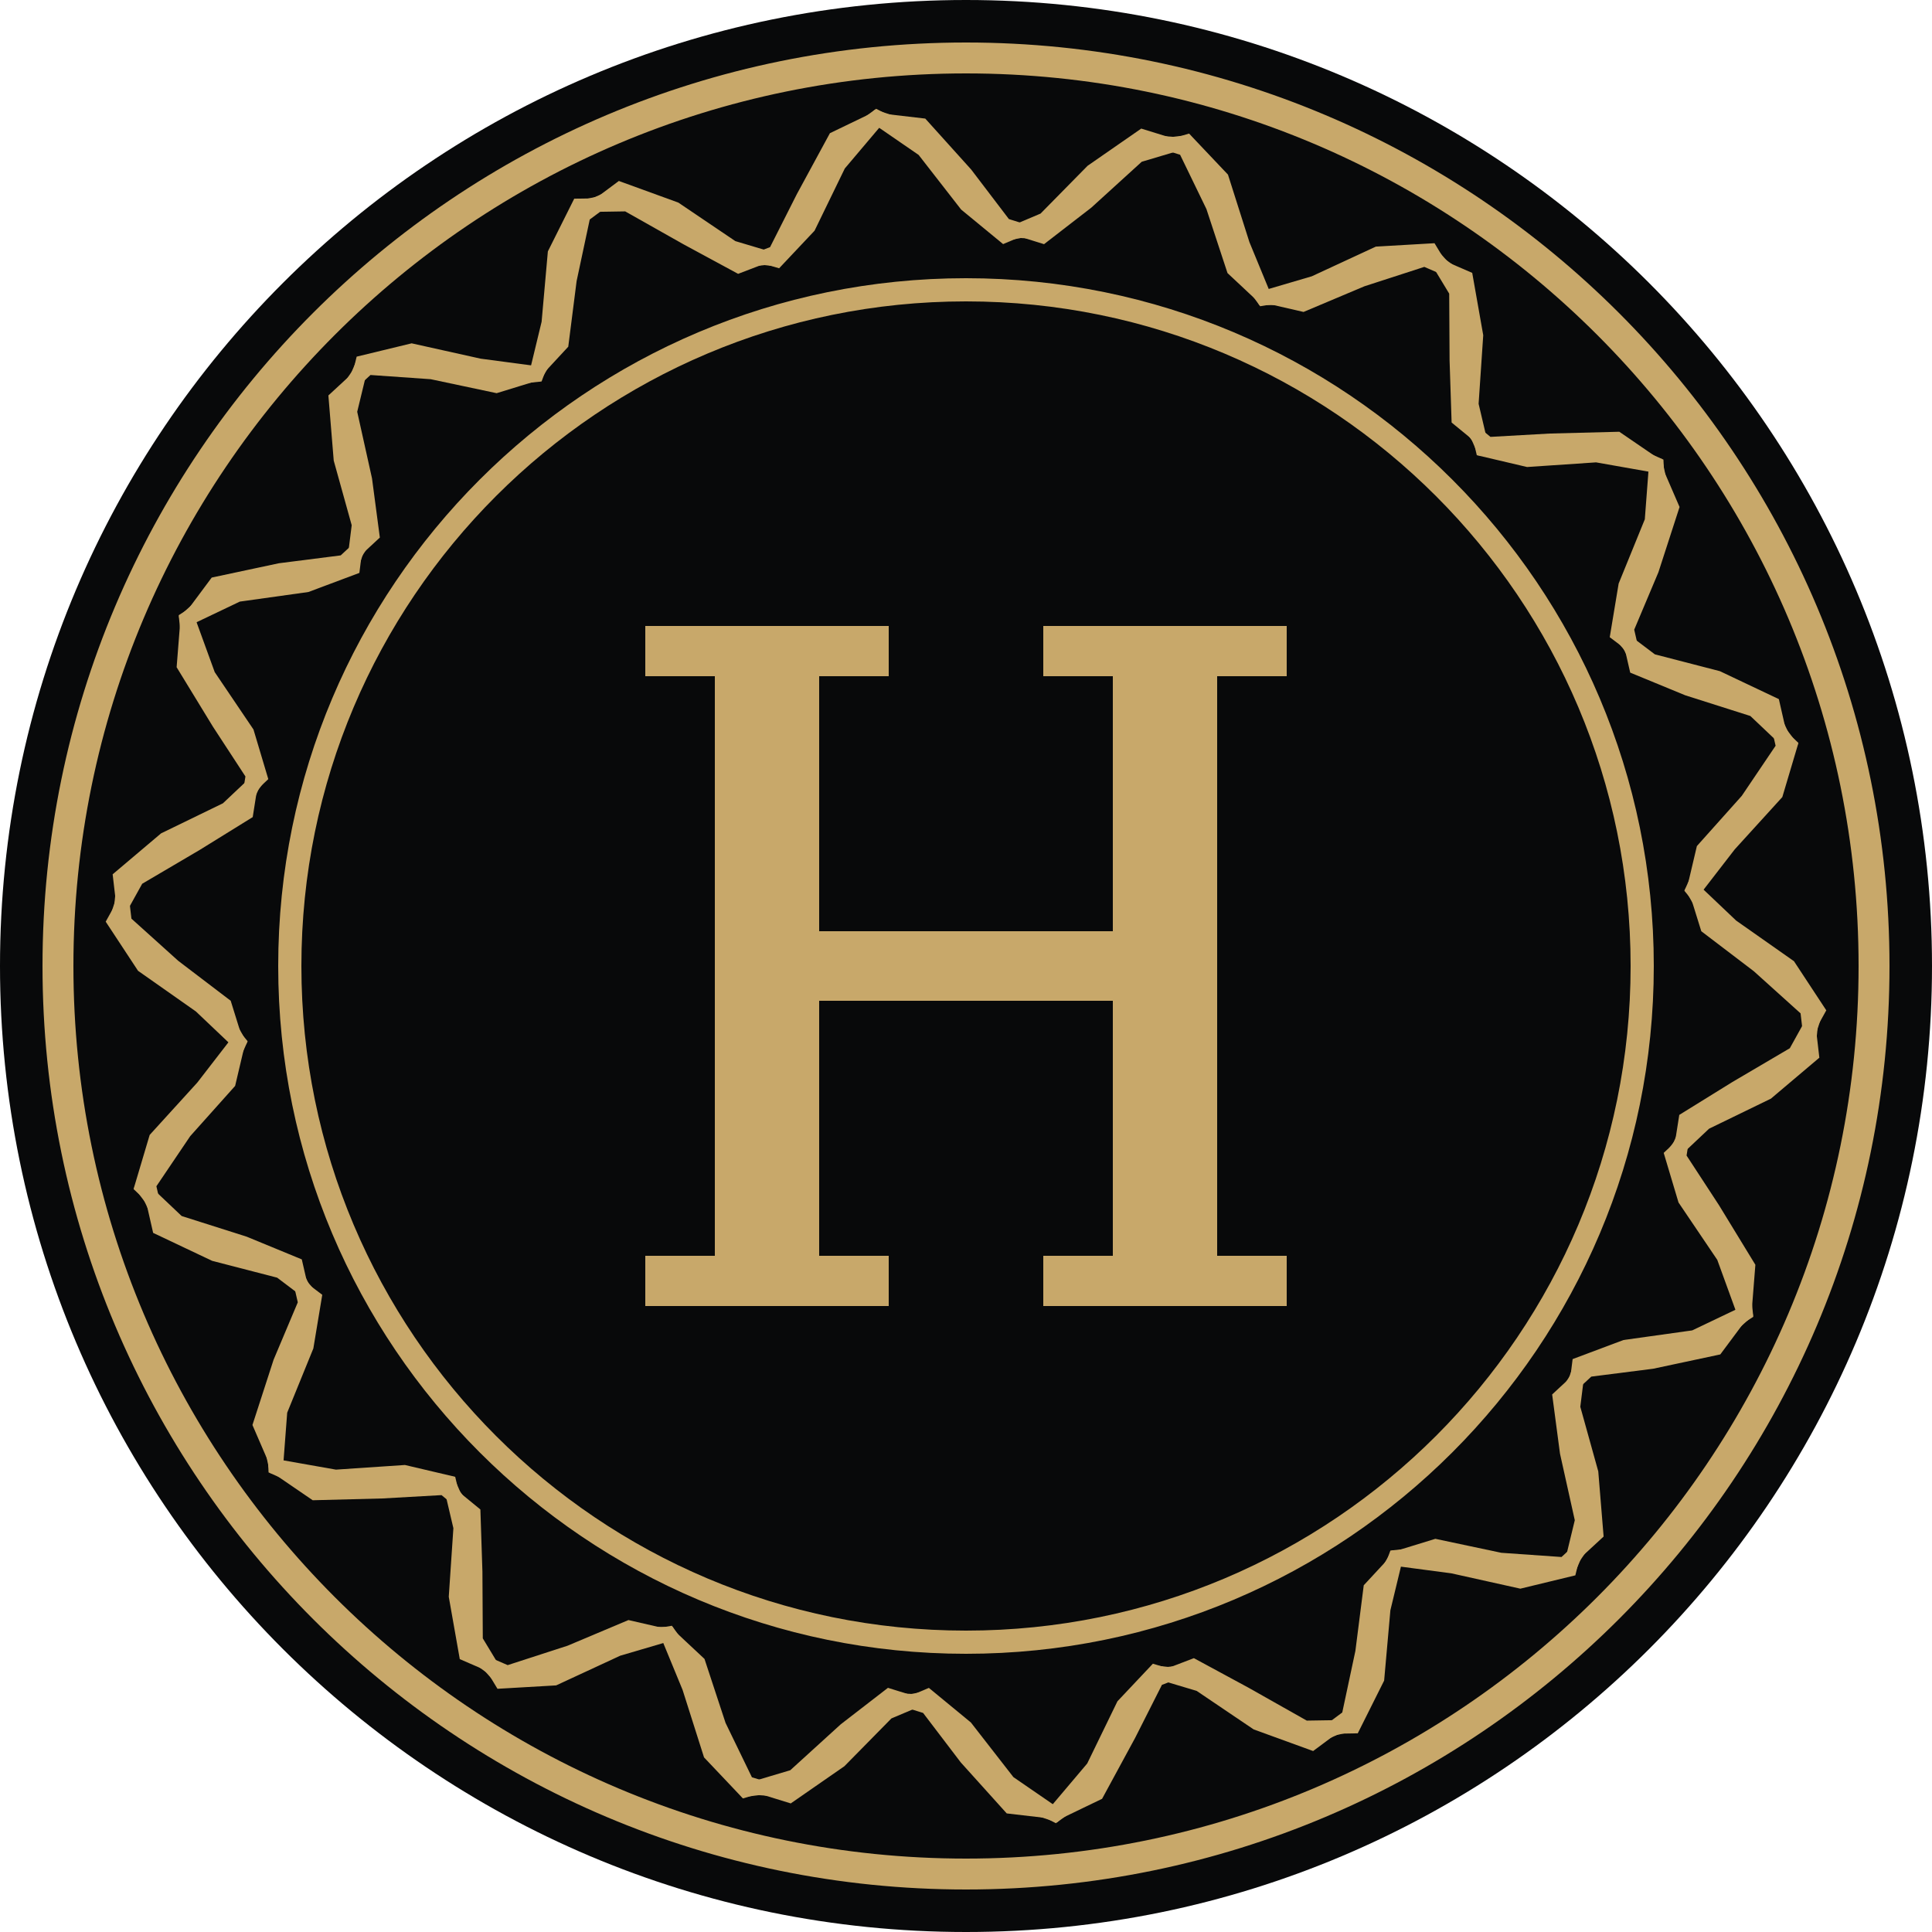
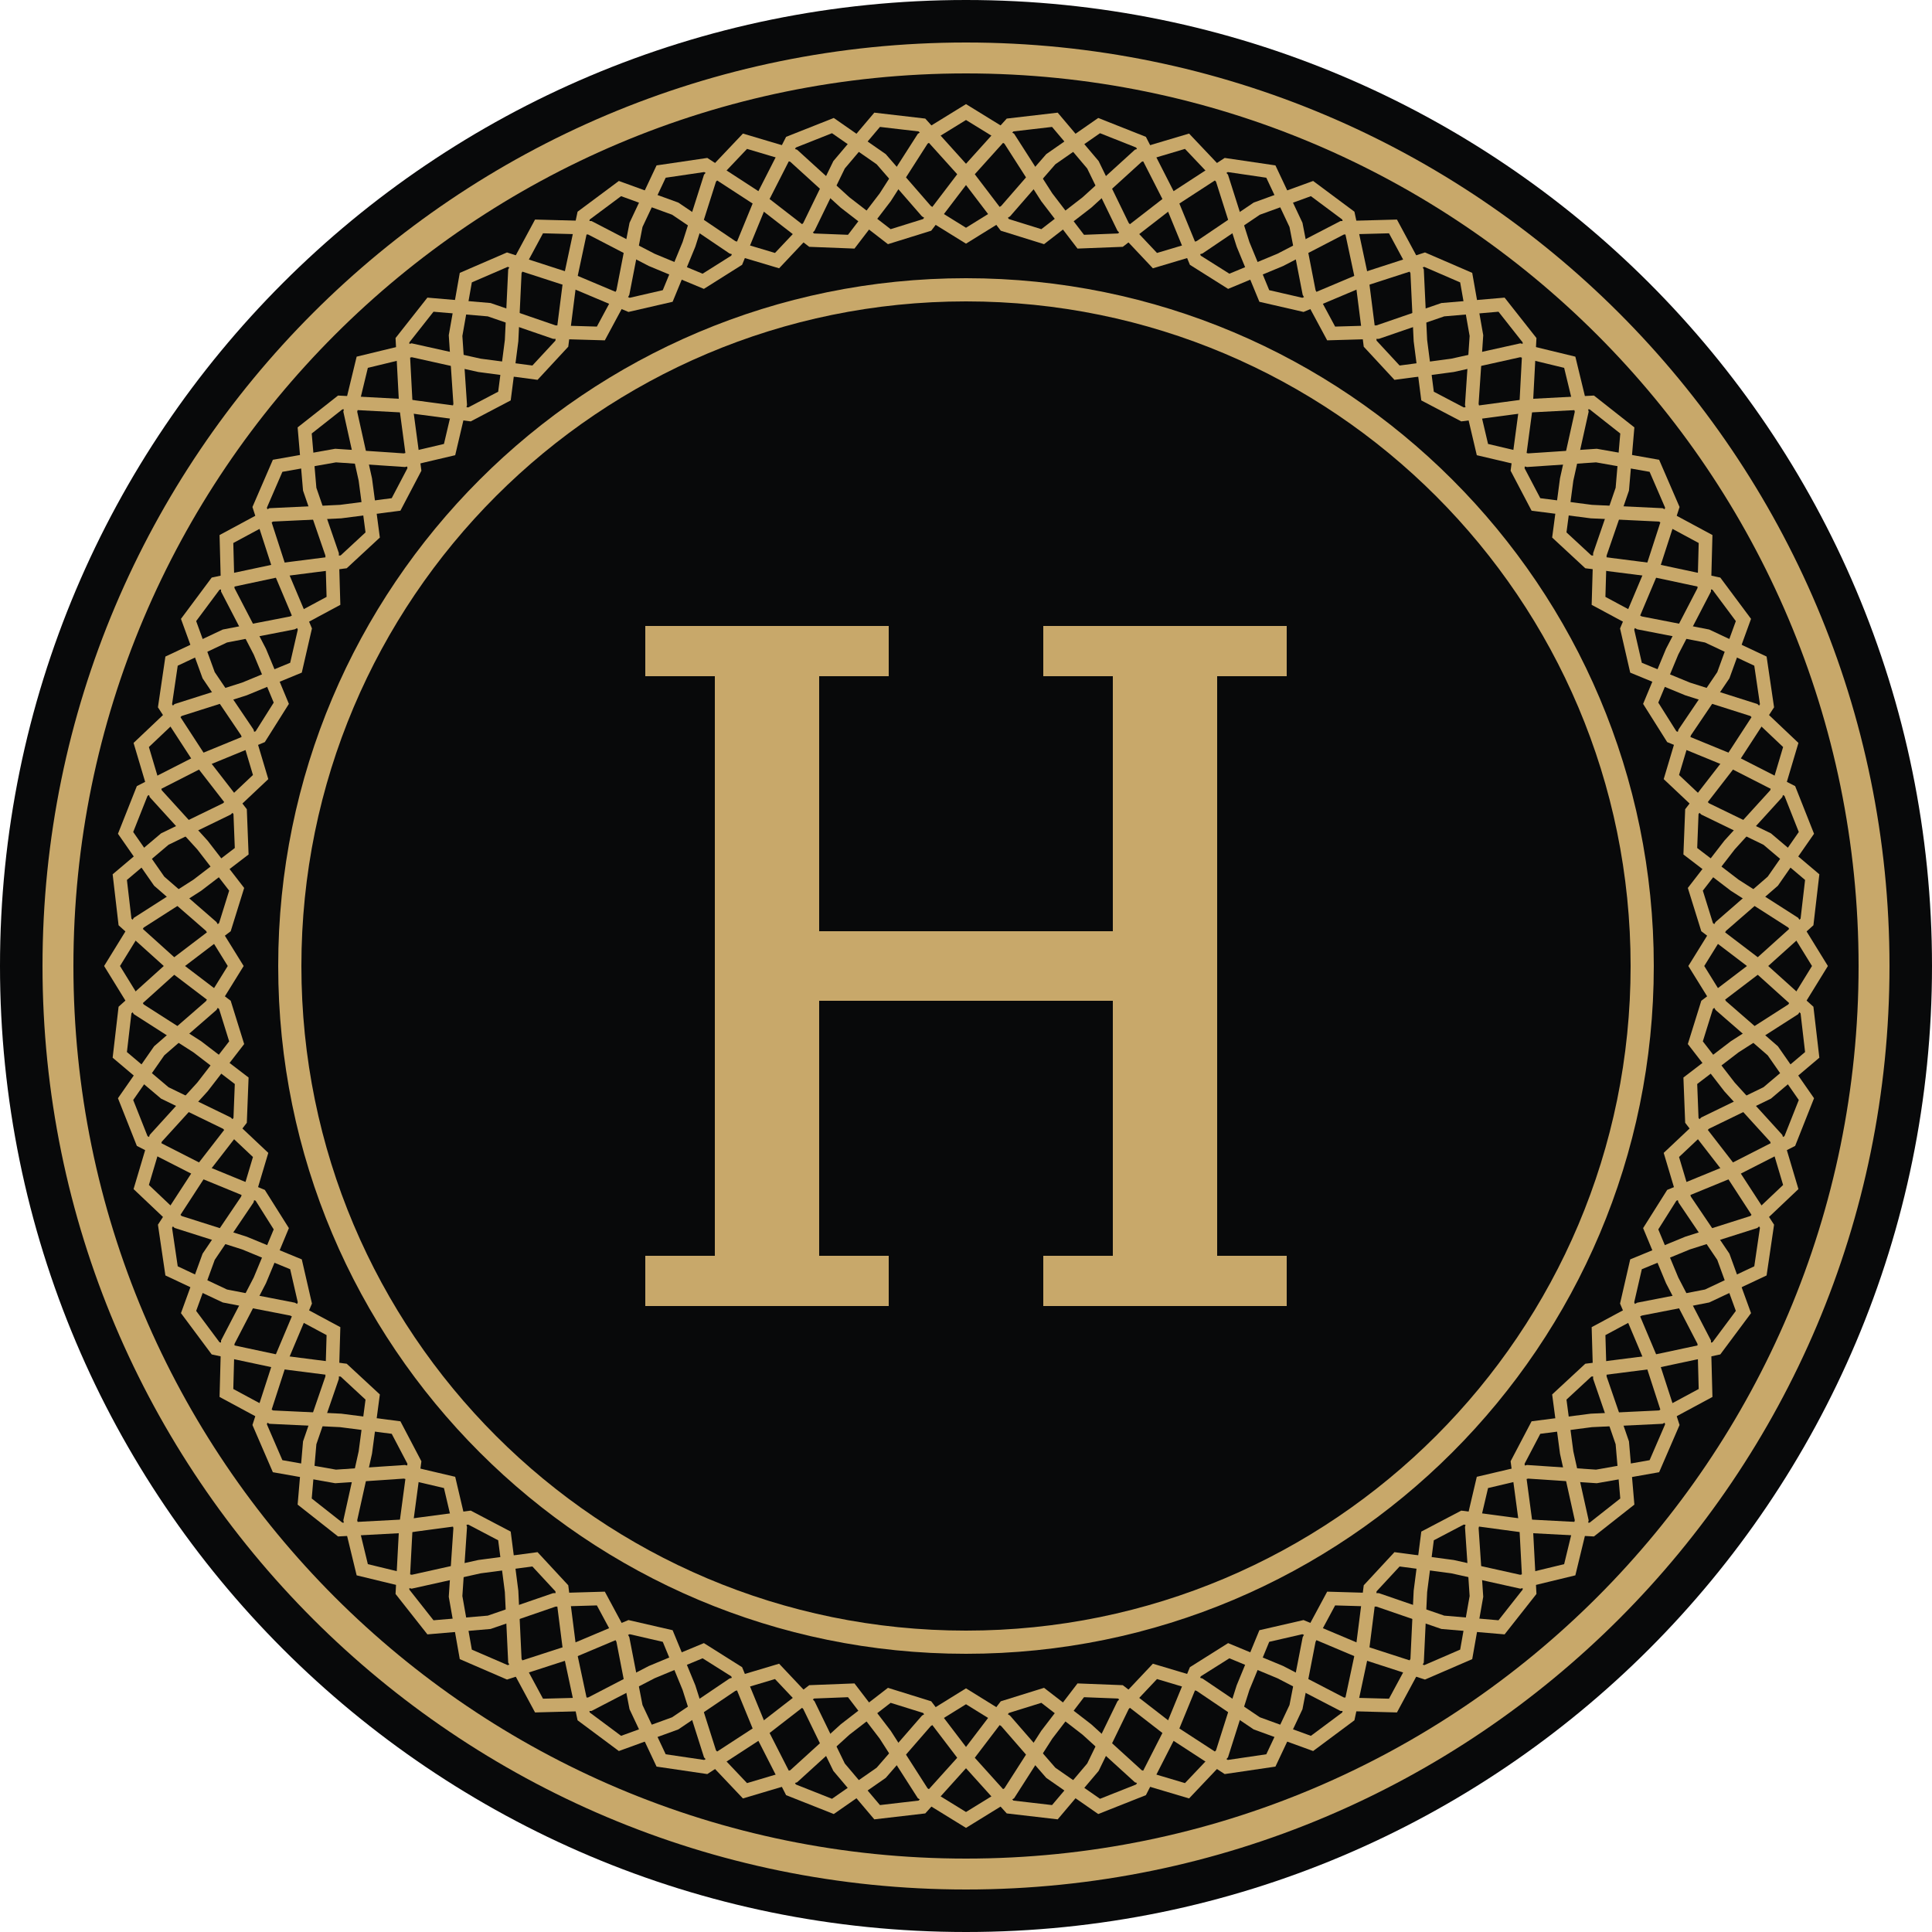
<svg xmlns="http://www.w3.org/2000/svg" viewBox="0 0 100 100">
  <circle cx="50" cy="50" r="50" fill="#08090A" />
  <circle cx="50" cy="50" r="47" fill="none" stroke="#C8A86A" stroke-width="1.6" />
  <path d="M91 50L93.53 52.28L93.8 54.6L91.47 56.57L88.26 58.13L86.51 59.78L87.2 62.09L89.2 65.05L90.24 67.91L88.84 69.79L85.51 70.5L82.21 70.92L80.71 72.31L81.09 75.18L81.87 78.69L81.25 81.25L78.69 81.87L75.18 81.09L72.31 80.71L70.92 82.21L70.5 85.51L69.79 88.84L67.91 90.24L65.05 89.2L62.09 87.2L59.78 86.51L58.13 88.26L56.57 91.47L54.6 93.8L52.28 93.53L50 91L47.99 88.36L46.03 87.75L43.74 89.52L41.08 91.94L38.56 92.69L36.75 90.78L35.66 87.35L34.56 84.68L32.56 84.22L29.5 85.51L26.26 86.56L24.11 85.63L23.58 82.63L23.82 79.07L23.27 76.73L20.93 76.18L17.37 76.42L14.37 75.89L13.44 73.74L14.49 70.5L15.78 67.44L15.32 65.44L12.65 64.34L9.22 63.25L7.31 61.44L8.06 58.92L10.48 56.26L12.25 53.97L11.64 52.01L9 50L6.47 47.72L6.2 45.4L8.53 43.43L11.74 41.87L13.49 40.22L12.8 37.91L10.8 34.95L9.76 32.09L11.16 30.21L14.49 29.5L17.79 29.08L19.29 27.69L18.91 24.82L18.13 21.31L18.75 18.75L21.31 18.13L24.82 18.91L27.69 19.29L29.08 17.79L29.5 14.49L30.21 11.16L32.09 9.76L34.95 10.8L37.91 12.8L40.22 13.49L41.87 11.74L43.43 8.53L45.4 6.2L47.72 6.47L50 9L52.01 11.64L53.97 12.25L56.26 10.48L58.92 8.06L61.44 7.31L63.25 9.22L64.34 12.65L65.44 15.32L67.44 15.78L70.5 14.49L73.74 13.44L75.89 14.37L76.42 17.37L76.18 20.93L76.73 23.27L79.07 23.82L82.63 23.58L85.63 24.11L86.56 26.26L85.51 29.5L84.22 32.56L84.68 34.56L87.35 35.66L90.78 36.75L92.69 38.56L91.94 41.08L89.52 43.74L87.75 46.03L88.36 47.99L91 50Z" fill="none" stroke="#C8A86A" stroke-width="0.7" />
-   <path d="M91.56 50L93.82 52.3L93.59 54.58L90.94 56.48L87.85 58.05L86.56 59.8L87.66 62.24L89.68 65.23L90.35 67.97L88.51 69.62L85.03 70.22L81.97 70.76L80.88 72.44L81.52 75.52L82.18 78.97L81.22 81.22L78.37 81.51L74.86 80.7L72.24 80.61L71.12 82.52L70.78 85.99L69.92 89.09L67.83 90.04L64.85 88.69L61.96 86.8L59.8 86.56L58.23 88.73L56.65 91.98L54.62 93.93L52.26 93.16L50 90.44L48 88.07L46.01 87.97L43.66 90.06L41 92.36L38.57 92.65L36.9 90.33L35.85 86.87L34.61 84.56L32.4 84.55L29.22 85.99L26.1 86.8L24.24 85.46L23.92 82.21L24.11 78.76L23.24 76.76L20.57 76.5L16.97 76.75L14.27 75.96L13.75 73.54L14.97 70.22L16.03 67.31L15.13 65.53L12.14 64.53L8.82 63.38L7.35 61.43L8.52 58.82L10.99 56.18L12.38 53.95L11.28 52.03L8.44 50L6.18 47.7L6.41 45.42L9.06 43.52L12.15 41.95L13.44 40.2L12.34 37.76L10.32 34.77L9.65 32.03L11.49 30.38L14.97 29.78L18.03 29.24L19.12 27.56L18.48 24.48L17.82 21.03L18.78 18.78L21.63 18.49L25.14 19.3L27.76 19.39L28.88 17.48L29.22 14.01L30.08 10.91L32.17 9.96L35.15 11.31L38.04 13.2L40.2 13.44L41.77 11.27L43.35 8.02L45.38 6.07L47.74 6.84L50 9.56L52 11.93L53.99 12.03L56.34 9.94L59 7.64L61.43 7.35L63.1 9.67L64.15 13.13L65.39 15.44L67.6 15.45L70.78 14.01L73.9 13.2L75.76 14.54L76.08 17.79L75.89 21.24L76.76 23.24L79.43 23.5L83.03 23.25L85.73 24.04L86.25 26.46L85.03 29.78L83.97 32.69L84.87 34.47L87.86 35.47L91.18 36.62L92.65 38.57L91.48 41.18L89.01 43.82L87.62 46.05L88.72 47.97L91.56 50Z" fill="none" stroke="#C8A86A" stroke-width="0.7" />
-   <path d="M92.09 50L94.02 52.31L93.28 54.55L90.38 56.4L87.51 57.97L86.7 59.83L88.15 62.4L90.12 65.4L90.38 67.98L88.13 69.43L84.56 69.95L81.81 70.65L81.13 72.62L81.95 75.87L82.44 79.21L81.12 81.12L78.02 81.12L74.56 80.33L72.22 80.58L71.36 82.88L71.05 86.45L70.01 89.27L67.7 89.76L64.65 88.17L61.85 86.47L59.83 86.7L58.34 89.24L56.72 92.44L54.62 93.96L52.24 92.73L50 89.91L48.02 87.87L45.98 88.27L43.57 90.61L40.92 92.7L38.61 92.51L37.06 89.83L36.01 86.44L34.62 84.53L32.2 84.94L28.95 86.45L25.99 86.97L24.42 85.21L24.27 81.78L24.34 78.5L23.13 76.87L20.19 76.84L16.61 77.04L14.24 75.98L14.11 73.3L15.44 69.95L16.21 67.22L14.85 65.65L11.62 64.73L8.48 63.49L7.49 61.39L9.03 58.71L11.45 56.11L12.41 53.95L10.84 52.05L7.91 50L5.98 47.69L6.72 45.45L9.62 43.6L12.49 42.03L13.3 40.17L11.85 37.6L9.88 34.6L9.62 32.02L11.87 30.57L15.44 30.05L18.19 29.35L18.87 27.38L18.05 24.13L17.56 20.79L18.88 18.88L21.98 18.88L25.44 19.67L27.78 19.42L28.64 17.12L28.95 13.55L29.99 10.73L32.3 10.24L35.35 11.83L38.15 13.53L40.17 13.3L41.66 10.76L43.28 7.56L45.38 6.04L47.76 7.27L50 10.09L51.98 12.13L54.02 11.73L56.43 9.39L59.08 7.3L61.39 7.49L62.94 10.17L63.99 13.56L65.38 15.47L67.8 15.06L71.05 13.55L74.01 13.03L75.58 14.79L75.73 18.22L75.66 21.5L76.87 23.13L79.81 23.16L83.39 22.96L85.76 24.02L85.89 26.7L84.56 30.05L83.79 32.78L85.15 34.35L88.38 35.27L91.52 36.51L92.51 38.61L90.97 41.29L88.55 43.89L87.59 46.05L89.16 47.95L92.09 50Z" fill="none" stroke="#C8A86A" stroke-width="0.7" />
-   <path d="M92.6 50L94.12 52.31L92.9 54.51L89.84 56.31L87.24 57.92L86.93 59.89L88.68 62.57L90.5 65.55L90.31 67.95L87.69 69.2L84.12 69.7L81.72 70.6L81.44 72.84L82.38 76.22L82.64 79.39L80.95 80.95L77.66 80.72L74.31 80.01L72.26 80.64L71.62 83.29L71.3 86.89L70.06 89.37L67.55 89.41L64.45 87.66L61.77 86.21L59.89 86.93L58.45 89.78L56.79 92.84L54.61 93.89L52.21 92.24L50 89.4L48.02 87.77L45.94 88.65L43.48 91.15L40.87 92.96L38.67 92.28L37.23 89.31L36.16 86.06L34.6 84.6L31.98 85.37L28.7 86.89L25.94 87.05L24.64 84.9L24.62 81.35L24.52 78.3L22.97 77.03L19.78 77.21L16.29 77.3L14.3 75.94L14.52 73.04L15.88 69.7L16.3 67.17L14.5 65.81L11.1 64.93L8.23 63.57L7.72 61.33L9.57 58.59L11.85 56.04L12.34 53.96L10.36 52.08L7.4 50L5.88 47.69L7.1 45.49L10.16 43.69L12.76 42.08L13.07 40.11L11.32 37.43L9.5 34.45L9.69 32.05L12.31 30.8L15.88 30.3L18.28 29.4L18.56 27.16L17.62 23.78L17.36 20.61L19.05 19.05L22.34 19.28L25.69 19.99L27.74 19.36L28.38 16.71L28.7 13.11L29.94 10.63L32.45 10.59L35.55 12.34L38.23 13.79L40.11 13.07L41.55 10.22L43.21 7.16L45.39 6.11L47.79 7.76L50 10.6L51.98 12.23L54.06 11.35L56.52 8.85L59.13 7.04L61.33 7.72L62.77 10.69L63.84 13.94L65.4 15.4L68.02 14.63L71.3 13.11L74.06 12.95L75.36 15.1L75.38 18.65L75.48 21.7L77.03 22.97L80.22 22.79L83.71 22.7L85.7 24.06L85.48 26.96L84.12 30.3L83.7 32.83L85.5 34.19L88.9 35.07L91.77 36.43L92.28 38.67L90.43 41.41L88.15 43.96L87.66 46.04L89.64 47.92L92.6 50Z" fill="none" stroke="#C8A86A" stroke-width="0.7" />
+   <path d="M94.2 50L92.82 52.24L89.79 54.18L87.49 55.94L87.57 57.99L89.6 60.61L91.46 63.47L91.12 65.78L88.36 67.08L84.86 67.76L82.74 68.9L82.81 71.31L83.97 74.68L84.23 77.72L82.39 79.17L78.99 78.99L75.7 78.55L73.89 79.5L73.52 82.37L73.35 85.96L72.1 88.28L69.47 88.21L66.27 86.55L63.6 85.44L61.87 86.53L60.61 89.6L59.06 92.64L56.89 93.5L54.39 91.76L52.05 89.07L50 87.8L47.95 89.07L45.61 91.76L43.11 93.5L40.94 92.64L39.39 89.6L38.13 86.53L36.4 85.44L33.73 86.55L30.53 88.21L27.9 88.28L26.65 85.96L26.48 82.37L26.11 79.5L24.3 78.55L21.01 78.99L17.61 79.17L15.77 77.72L16.03 74.68L17.19 71.31L17.26 68.9L15.14 67.76L11.64 67.08L8.88 65.78L8.54 63.47L10.4 60.61L12.43 57.99L12.51 55.94L10.21 54.18L7.18 52.24L5.8 50L7.18 47.76L10.21 45.82L12.51 44.06L12.43 42.01L10.4 39.39L8.54 36.53L8.88 34.22L11.64 32.92L15.14 32.24L17.26 31.1L17.19 28.69L16.03 25.32L15.77 22.28L17.61 20.83L21.01 21.01L24.3 21.45L26.11 20.5L26.48 17.63L26.65 14.04L27.9 11.72L30.53 11.79L33.73 13.45L36.4 14.56L38.13 13.47L39.39 10.4L40.94 7.36L43.11 6.5L45.61 8.24L47.95 10.93L50 12.2L52.05 10.93L54.39 8.24L56.89 6.5L59.06 7.36L60.61 10.4L61.87 13.47L63.6 14.56L66.27 13.45L69.47 11.79L72.1 11.72L73.35 14.04L73.52 17.63L73.89 20.5L75.7 21.45L78.99 21.01L82.39 20.83L84.23 22.28L83.97 25.32L82.81 28.69L82.74 31.1L84.86 32.24L88.36 32.92L91.12 34.22L91.46 36.53L89.6 39.39L87.57 42.01L87.49 44.06L89.79 45.82L92.82 47.76L94.2 50Z" fill="none" stroke="#C8A86A" stroke-width="0.7" />
+   <path d="M91 50L88.36 52.01L87.75 53.97L89.52 56.26L91.94 58.92L92.69 61.44L90.78 63.25L87.35 64.34L84.68 65.44L84.22 67.44L85.51 70.5L86.56 73.74L85.63 75.89L82.63 76.42L79.07 76.18L76.73 76.73L76.18 79.07L76.42 82.63L75.89 85.63L73.74 86.56L70.5 85.51L67.44 84.22L65.44 84.68L64.34 87.35L63.25 90.78L61.44 92.69L58.92 91.94L56.26 89.52L53.97 87.75L52.01 88.36L50 91L47.72 93.53L45.4 93.8L43.43 91.47L41.87 88.26L40.22 86.51L37.91 87.2L34.95 89.2L32.09 90.24L30.21 88.84L29.5 85.51L29.08 82.21L27.69 80.71L24.82 81.09L21.31 81.87L18.75 81.25L18.13 78.69L18.91 75.18L19.29 72.31L17.79 70.92L14.49 70.5L11.16 69.79L9.76 67.91L10.8 65.05L12.8 62.09L13.49 59.78L11.74 58.13L8.53 56.57L6.2 54.6L6.47 52.28L9 50L11.64 47.99L12.25 46.03L10.48 43.74L8.06 41.08L7.31 38.56L9.22 36.75L12.65 35.66L15.32 34.56L15.78 32.56L14.49 29.5L13.44 26.26L14.37 24.11L17.37 23.58L20.93 23.82L23.27 23.27L23.82 20.93L23.58 17.37L24.11 14.37L26.26 13.44L29.5 14.49L32.56 15.78L34.56 15.32L35.66 12.65L36.75 9.22L38.56 7.31L41.08 8.06L43.74 10.48L46.03 12.25L47.99 11.64L50 9L52.28 6.47L54.6 6.2L56.57 8.53L58.13 11.74L59.78 13.49L62.09 12.8L65.05 10.8L67.91 9.76L69.79 11.16L70.5 14.49L70.92 17.79L72.31 19.29L75.18 18.91L78.69 18.13L81.25 18.75L81.87 21.31L81.09 24.82L80.71 27.69L82.21 29.08L85.51 29.5L88.84 30.21L90.24 32.09L89.2 34.95L87.2 37.91L86.51 40.22L88.26 41.87L91.47 43.43L93.8 45.4L93.53 47.72L91 50Z" fill="none" stroke="#C8A86A" stroke-width="0.7" />
+   <path d="M87.8 50L89.07 52.05L91.76 54.39L93.5 56.89L92.64 59.06L89.6 60.61L86.53 61.87L85.44 63.6L86.55 66.27L88.21 69.47L88.28 72.1L85.96 73.35L82.37 73.52L79.5 73.89L78.55 75.7L78.99 78.99L79.17 82.39L77.72 84.23L74.68 83.97L71.31 82.81L68.9 82.74L67.76 84.86L67.08 88.36L65.78 91.12L63.47 91.46L60.61 89.6L57.99 87.57L55.94 87.49L54.18 89.79L52.24 92.82L50 94.2L47.76 92.82L45.82 89.79L44.06 87.49L42.01 87.57L39.39 89.6L36.53 91.46L34.22 91.12L32.92 88.36L32.24 84.86L31.1 82.74L28.69 82.81L25.32 83.97L22.28 84.23L20.83 82.39L21.01 78.99L21.45 75.7L20.5 73.89L17.63 73.52L14.04 73.35L11.72 72.1L11.79 69.47L13.45 66.27L14.56 63.6L13.47 61.87L10.4 60.61L7.36 59.06L6.5 56.89L8.24 54.39L10.93 52.05L12.2 50L10.93 47.95L8.24 45.61L6.5 43.11L7.36 40.94L10.4 39.39L13.47 38.13L14.56 36.4L13.45 33.73L11.79 30.53L11.72 27.9L14.04 26.65L17.63 26.48L20.5 26.11L21.45 24.3L21.01 21.01L20.83 17.61L22.28 15.77L25.32 16.03L28.69 17.19L31.1 17.26L32.24 15.14L32.92 11.64L34.22 8.88L36.53 8.54L39.39 10.4L42.01 12.43L44.06 12.51L45.82 10.21L47.76 7.18L50 5.8L52.24 7.18L54.18 10.21L55.94 12.51L57.99 12.43L60.61 10.4L63.47 8.54L65.78 8.88L67.08 11.64L67.76 15.14L68.9 17.26L71.31 17.19L74.68 16.03L77.72 15.77L79.17 17.61L78.99 21.01L78.55 24.3L79.5 26.11L82.37 26.48L85.96 26.65L88.28 27.9L88.21 30.53L86.55 33.73L85.44 36.4L86.53 38.13L89.6 39.39L92.64 40.94L93.5 43.11L91.76 45.61L89.07 47.95L87.8 50Z" fill="none" stroke="#C8A86A" stroke-width="0.7" />
  <circle cx="50" cy="50" r="35" fill="none" stroke="#C8A86A" stroke-width="1.2" />
  <path d="M37 34h5.4v32h-5.4ZM57.6 34h5.4v32h-5.4ZM40 48.2h20v3.6h-20ZM33.4 32.4h12.6v2.6h-12.6ZM33.4 65h12.6v2.6h-12.6ZM54 32.4h12.6v2.6h-12.6ZM54 65h12.6v2.6h-12.6Z" fill="#C8A86A" />
</svg>
